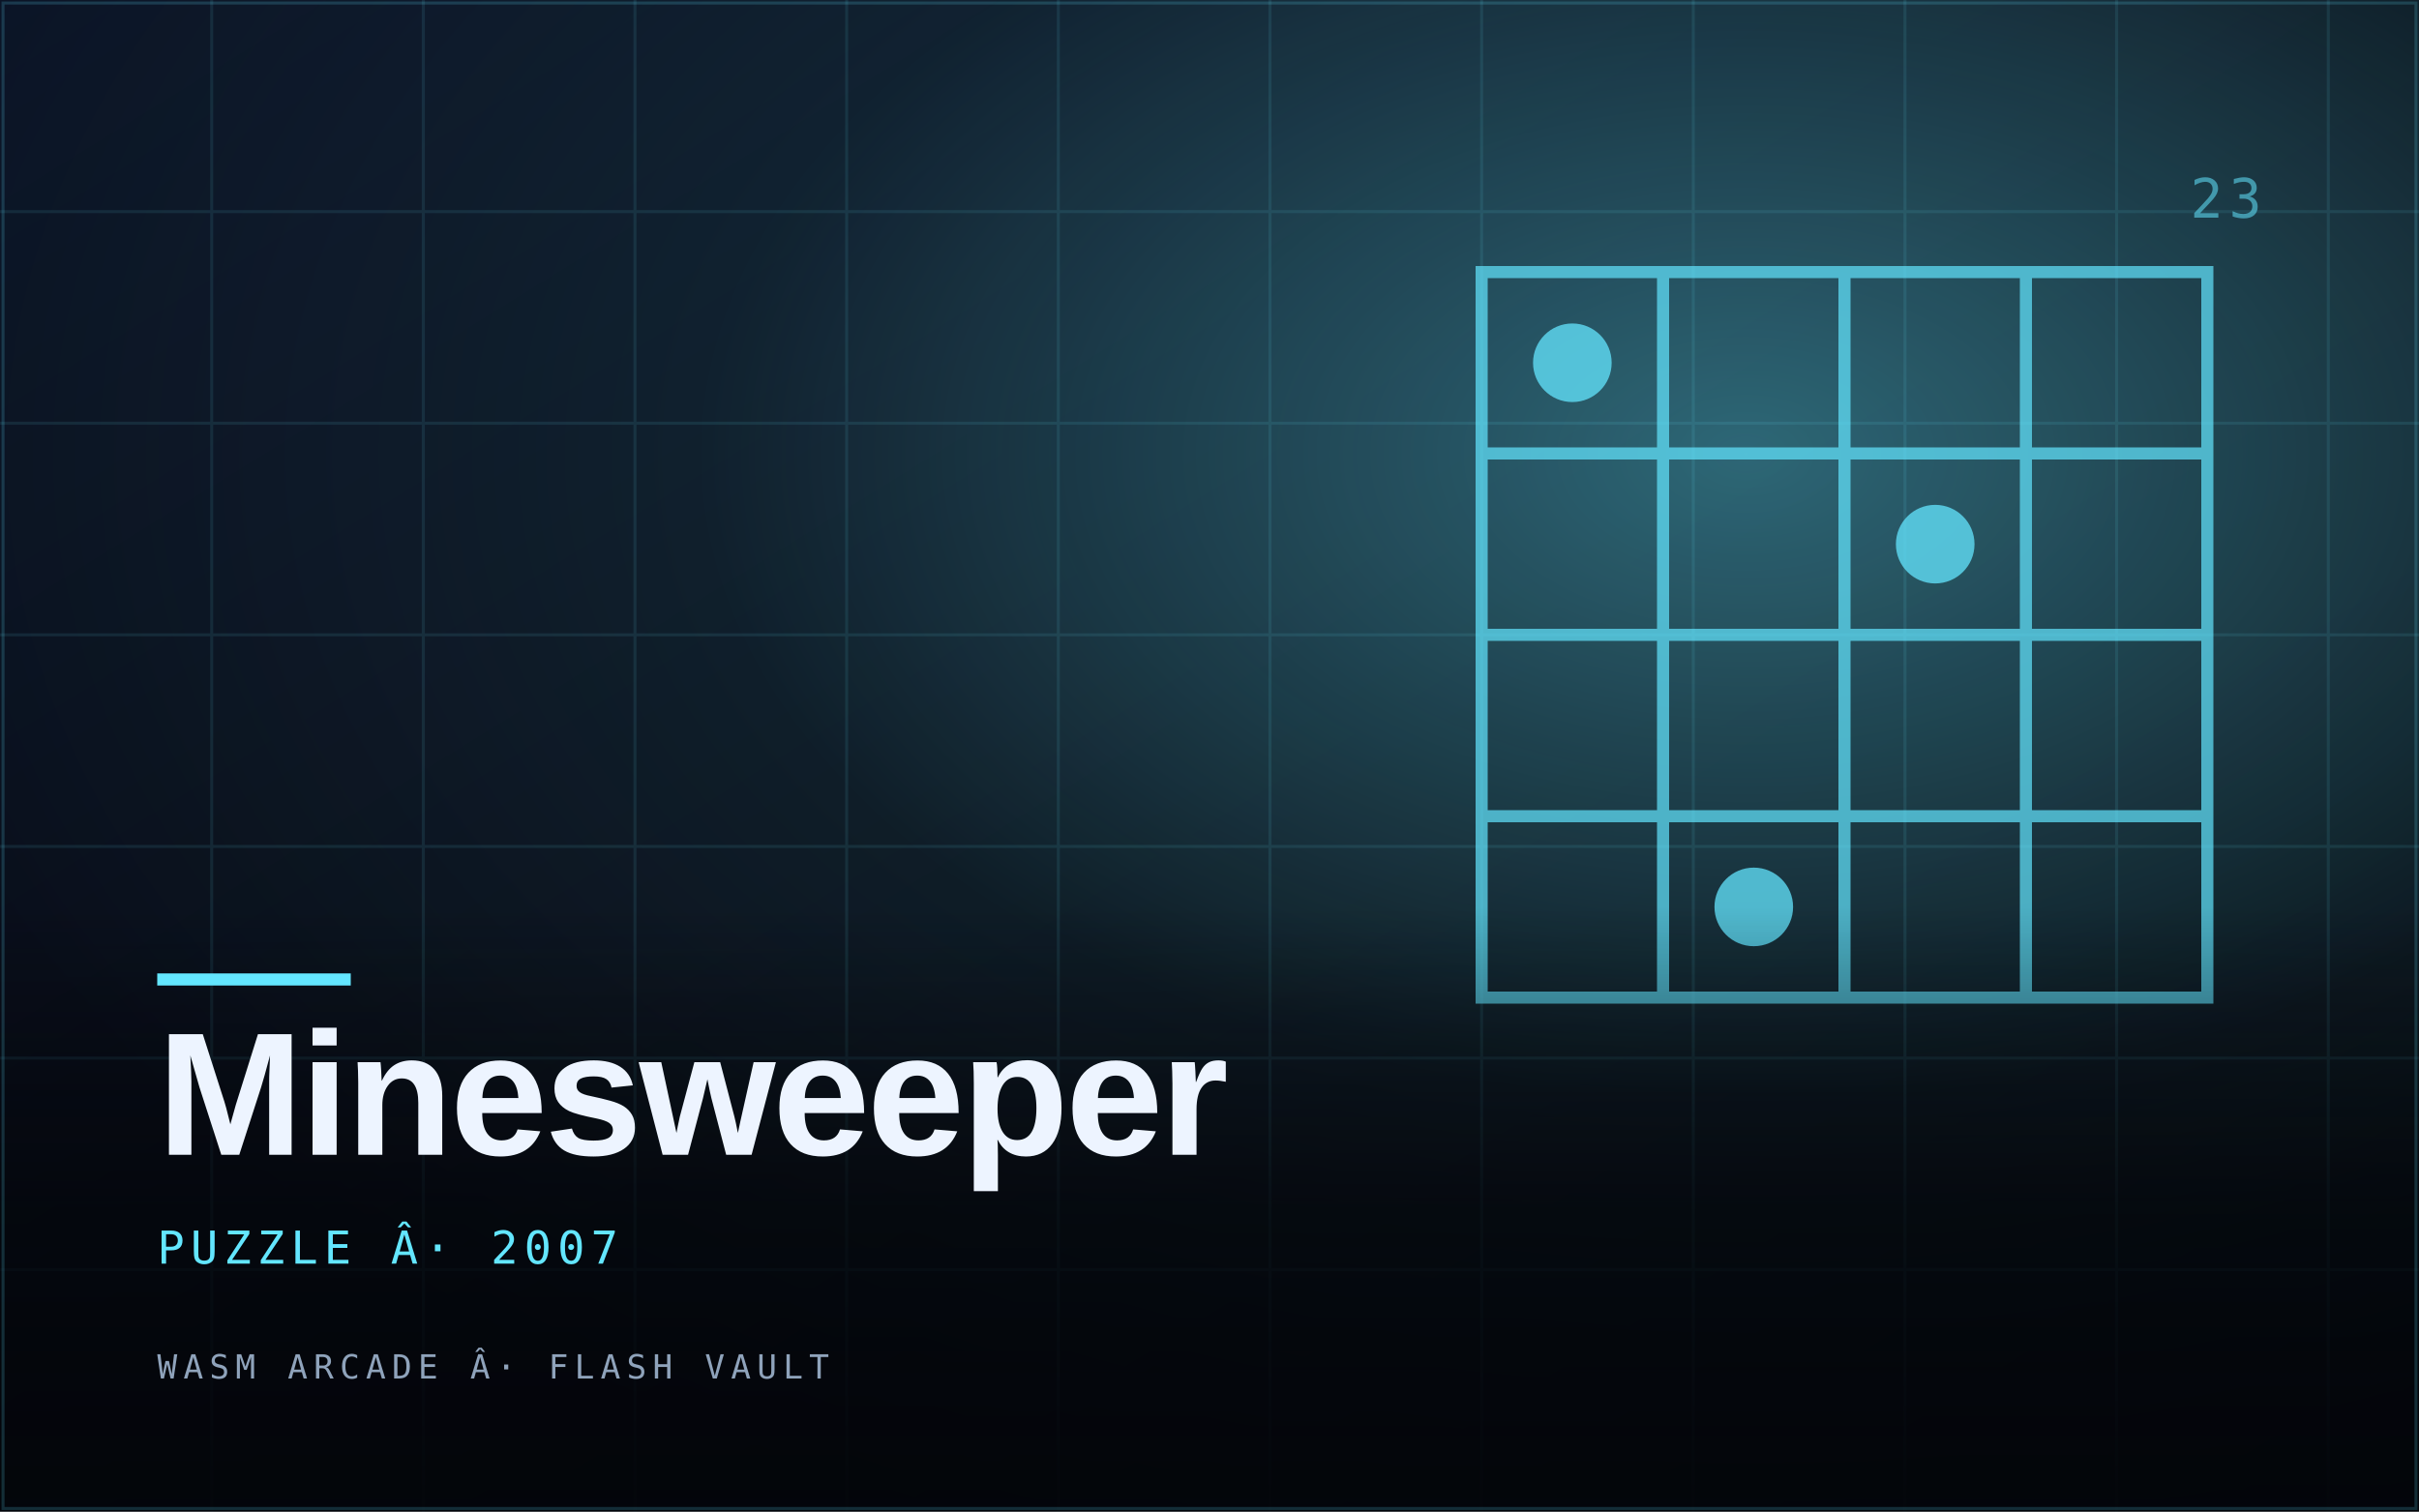
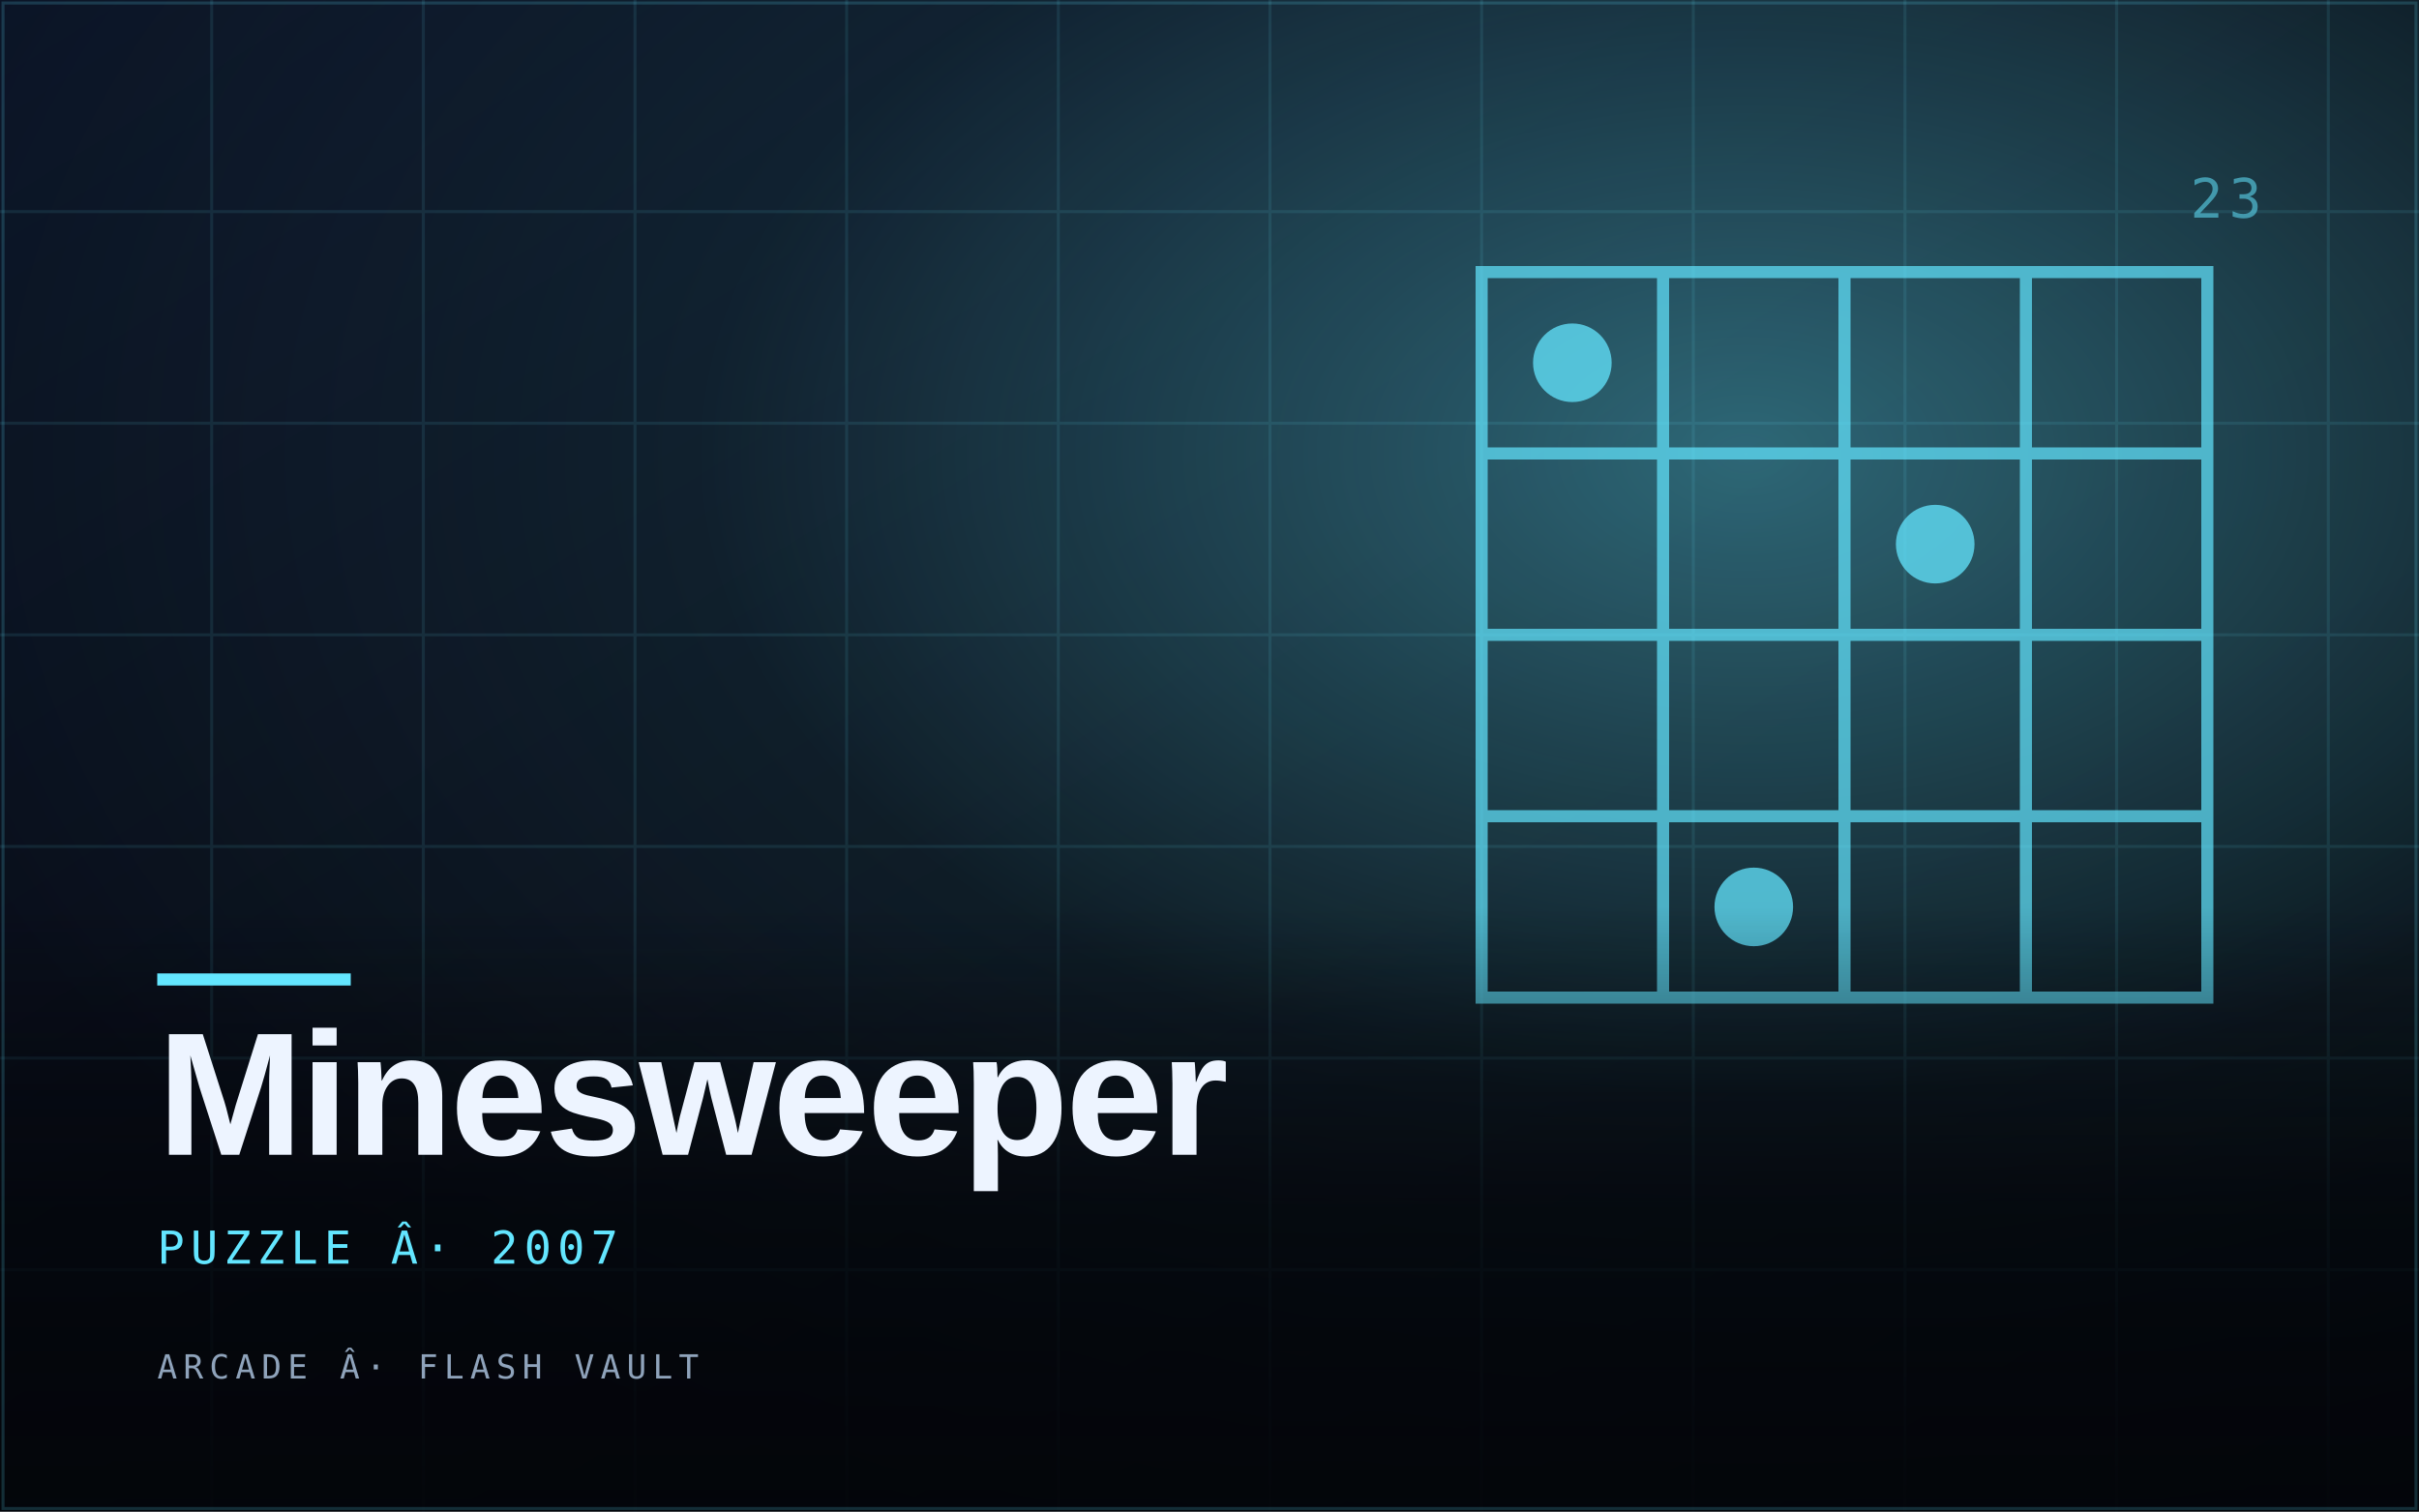
<svg xmlns="http://www.w3.org/2000/svg" viewBox="0 0 800 500" width="800" height="500" role="img" aria-labelledby="title desc">
  <defs>
    <linearGradient id="bg" x1="0" y1="0" x2="1" y2="1">
      <stop offset="0" stop-color="#0b1426" />
      <stop offset=".55" stop-color="#070a12" />
      <stop offset="1" stop-color="#03050a" />
    </linearGradient>
    <radialGradient id="glow" cx="72%" cy="30%" r="78%">
      <stop offset="0" stop-color="#63e6ff" stop-opacity=".42" />
      <stop offset=".55" stop-color="#63e6ff" stop-opacity=".08" />
      <stop offset="1" stop-color="#63e6ff" stop-opacity="0" />
    </radialGradient>
    <linearGradient id="fade" x1="0" y1="0" x2="0" y2="1">
      <stop offset="0" stop-color="#03050a" stop-opacity="0" />
      <stop offset=".5" stop-color="#03050a" stop-opacity=".72" />
      <stop offset="1" stop-color="#03050a" stop-opacity=".96" />
    </linearGradient>
  </defs>
  <rect width="800" height="500" fill="url(#bg)" />
  <rect width="800" height="500" fill="url(#glow)" />
  <g opacity=".1" stroke="#63e6ff" stroke-width="1">
    <path d="M0 70 H800 M0 140 H800 M0 210 H800 M0 280 H800 M0 350 H800 M0 420 H800" />
    <path d="M70 0 V500 M140 0 V500 M210 0 V500 M280 0 V500 M350 0 V500 M420 0 V500 M490 0 V500 M560 0 V500 M630 0 V500 M700 0 V500 M770 0 V500" />
  </g>
  <g fill="none" stroke="#63e6ff" stroke-width="4" opacity=".7">
    <rect x="490" y="90" width="240" height="240" />
    <path d="M550 90 V330 M610 90 V330 M670 90 V330 M490 150 H730 M490 210 H730 M490 270 H730" />
  </g>
  <g fill="#63e6ff" opacity=".75">
    <circle cx="520" cy="120" r="13" />
    <circle cx="640" cy="180" r="13" />
    <circle cx="580" cy="300" r="13" />
    <path d="M520 100 V92 M520 148 V140 M500 120 H492 M548 120 H540" />
  </g>
  <rect y="300" width="800" height="200" fill="url(#fade)" />
  <rect x="52" y="322" width="64" height="4" fill="#63e6ff" />
  <text x="52" y="382" fill="#edf4ff" font-family="Segoe UI, Arial, sans-serif" font-size="58" font-weight="700" letter-spacing="-1">Minesweeper</text>
  <text x="52" y="418" fill="#63e6ff" font-family="Consolas, monospace" font-size="15" letter-spacing="2">PUZZLE Â· 2007</text>
-   <text x="52" y="456" fill="#8fa3bb" font-family="Consolas, monospace" font-size="11" letter-spacing="2">WASM ARCADE Â· FLASH VAULT</text>
+   <text x="52" y="456" fill="#8fa3bb" font-family="Consolas, monospace" font-size="11" letter-spacing="2">ARCADE Â· FLASH VAULT</text>
  <text x="748" y="72" fill="#63e6ff" fill-opacity=".55" text-anchor="end" font-family="Consolas, monospace" font-size="18" letter-spacing="2">23</text>
  <rect x="1" y="1" width="798" height="498" fill="none" stroke="#63e6ff" stroke-opacity=".18" />
</svg>
